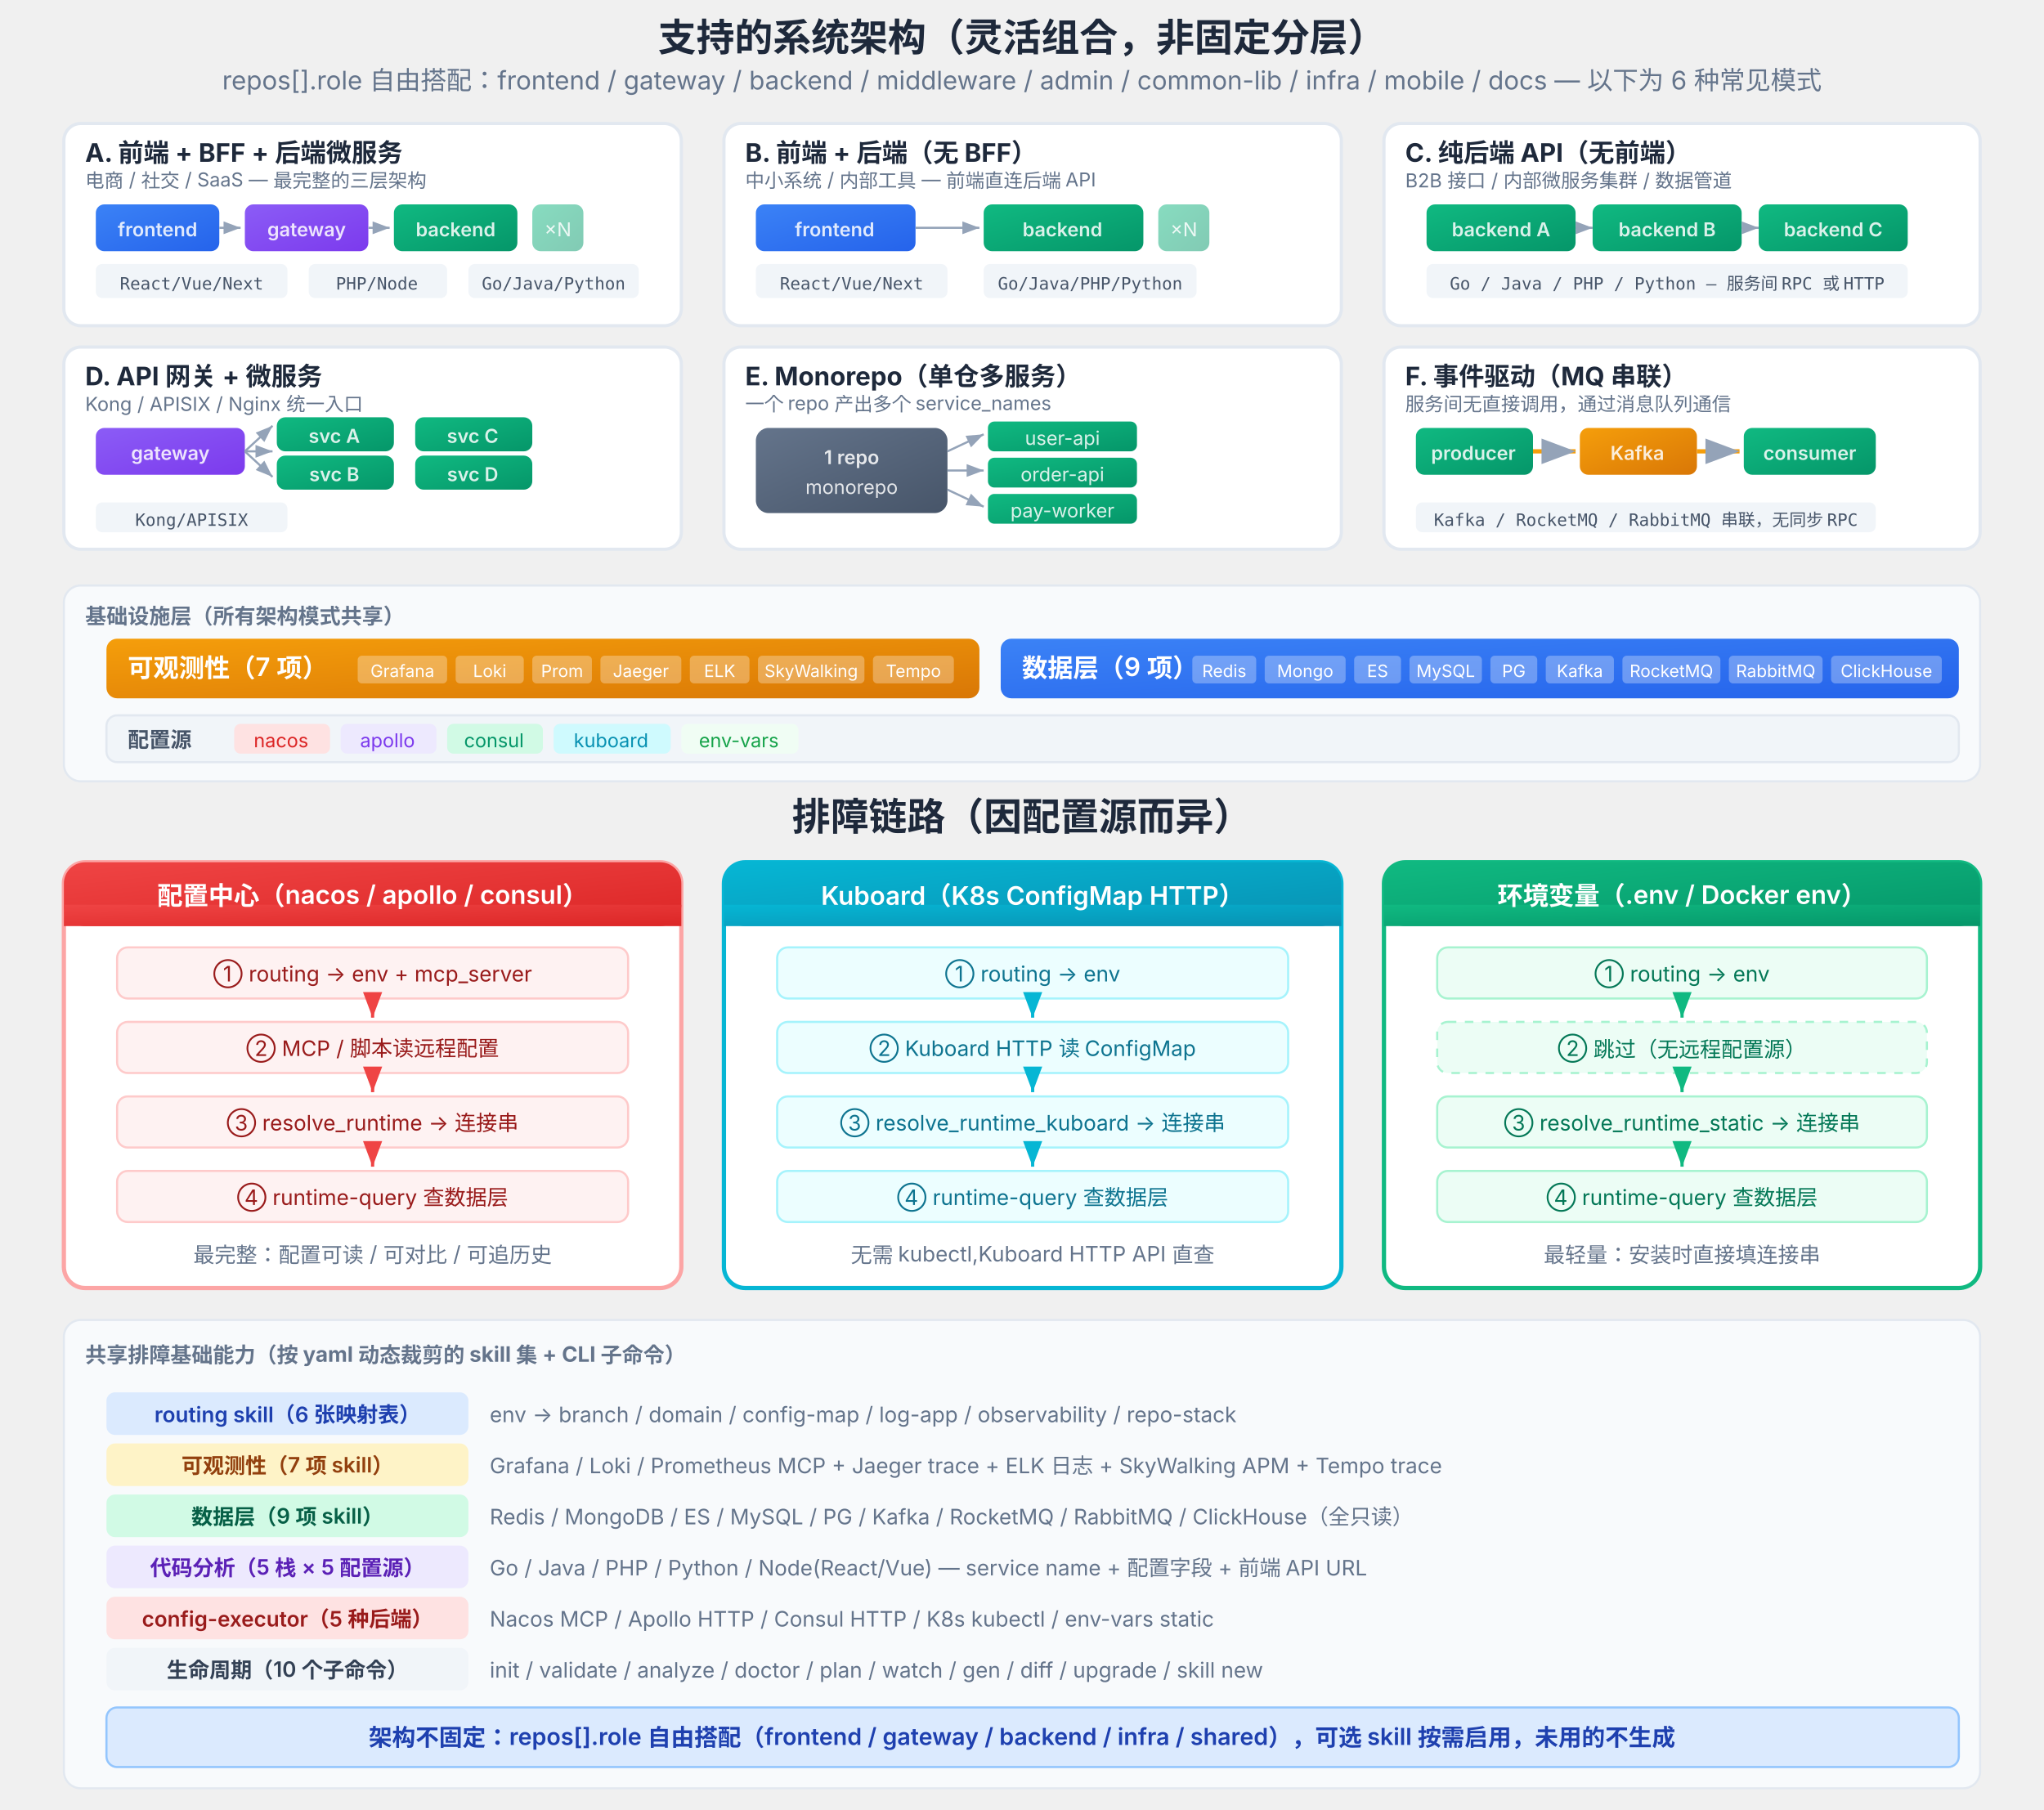
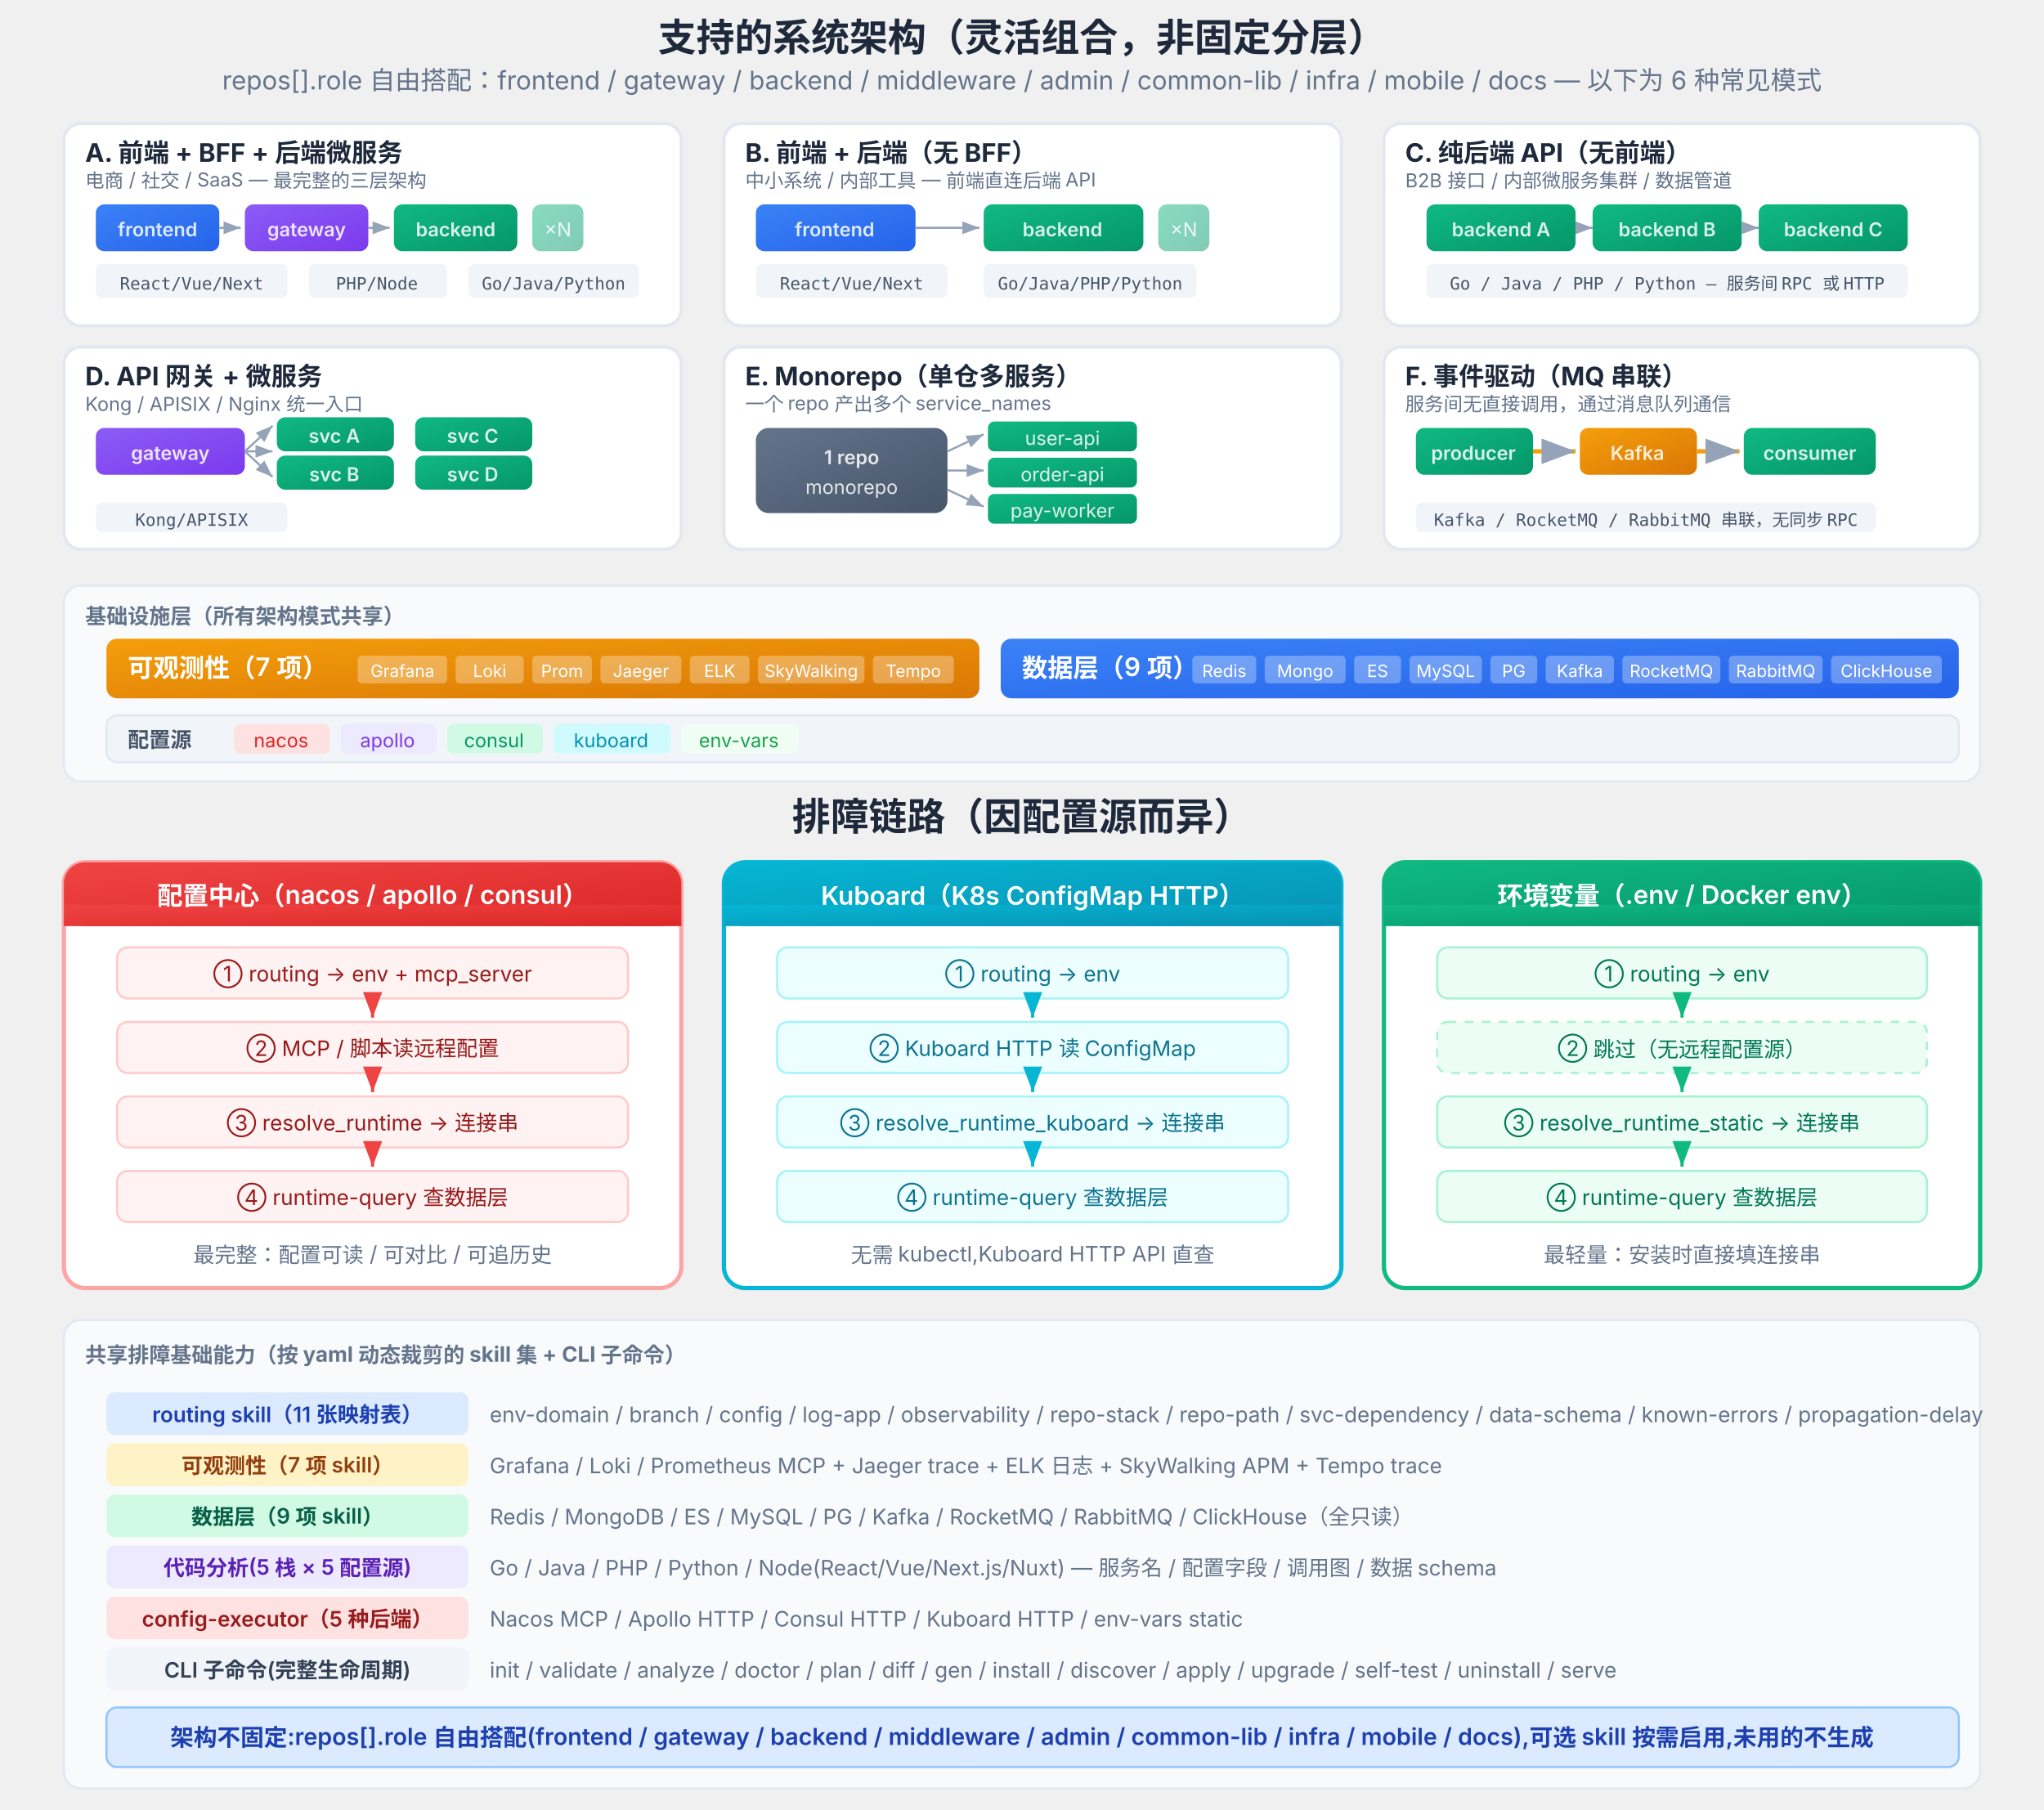
<svg xmlns="http://www.w3.org/2000/svg" viewBox="0 0 960 850" width="960" height="850">
  <defs>
    <linearGradient id="blue" x1="0%" y1="0%" x2="100%" y2="100%">
      <stop offset="0%" stop-color="#3B82F6" />
      <stop offset="100%" stop-color="#2563EB" />
    </linearGradient>
    <linearGradient id="purple" x1="0%" y1="0%" x2="100%" y2="100%">
      <stop offset="0%" stop-color="#8B5CF6" />
      <stop offset="100%" stop-color="#7C3AED" />
    </linearGradient>
    <linearGradient id="orange" x1="0%" y1="0%" x2="100%" y2="100%">
      <stop offset="0%" stop-color="#F59E0B" />
      <stop offset="100%" stop-color="#D97706" />
    </linearGradient>
    <linearGradient id="green" x1="0%" y1="0%" x2="100%" y2="100%">
      <stop offset="0%" stop-color="#10B981" />
      <stop offset="100%" stop-color="#059669" />
    </linearGradient>
    <linearGradient id="red" x1="0%" y1="0%" x2="100%" y2="100%">
      <stop offset="0%" stop-color="#EF4444" />
      <stop offset="100%" stop-color="#DC2626" />
    </linearGradient>
    <linearGradient id="cyan" x1="0%" y1="0%" x2="100%" y2="100%">
      <stop offset="0%" stop-color="#06B6D4" />
      <stop offset="100%" stop-color="#0891B2" />
    </linearGradient>
    <linearGradient id="gray" x1="0%" y1="0%" x2="100%" y2="100%">
      <stop offset="0%" stop-color="#64748B" />
      <stop offset="100%" stop-color="#475569" />
    </linearGradient>
    <marker id="arr" markerWidth="8" markerHeight="6" refX="8" refY="3" orient="auto">
      <polygon points="0 0, 8 3, 0 6" fill="#94A3B8" />
    </marker>
    <marker id="arr-r" markerWidth="8" markerHeight="6" refX="8" refY="3" orient="auto">
      <polygon points="0 0, 8 3, 0 6" fill="#EF4444" />
    </marker>
    <marker id="arr-c" markerWidth="8" markerHeight="6" refX="8" refY="3" orient="auto">
      <polygon points="0 0, 8 3, 0 6" fill="#06B6D4" />
    </marker>
    <marker id="arr-g" markerWidth="8" markerHeight="6" refX="8" refY="3" orient="auto">
      <polygon points="0 0, 8 3, 0 6" fill="#10B981" />
    </marker>
  </defs>
  <style>
    text { font-family: system-ui, -apple-system, sans-serif; }
    .title { font-size: 18px; font-weight: 700; fill: #1E293B; }
    .subtitle { font-size: 12px; fill: #64748B; }
    .box-label { font-size: 12px; font-weight: 600; fill: white; }
    .box-sub { font-size: 9px; fill: rgba(255,255,255,0.85); }
    .note { font-size: 10px; fill: #64748B; }
    .tag { font-size: 8px; font-family: monospace; }
    .pattern-title { font-size: 12px; font-weight: 700; fill: #1E293B; }
    .pattern-desc { font-size: 9px; fill: #64748B; }
  </style>
  <text x="480" y="24" text-anchor="middle" class="title">支持的系统架构（灵活组合，非固定分层）</text>
  <text x="480" y="42" text-anchor="middle" class="subtitle">repos[].role 自由搭配：frontend / gateway / backend / middleware / admin / common-lib / infra / mobile / docs — 以下为 6 种常见模式</text>
  <rect x="30" y="58" width="290" height="95" rx="8" fill="white" stroke="#E2E8F0" stroke-width="1.5" />
  <text x="40" y="76" class="pattern-title">A. 前端 + BFF + 后端微服务</text>
  <text x="40" y="88" class="pattern-desc">电商 / 社交 / SaaS — 最完整的三层架构</text>
  <rect x="45" y="96" width="58" height="22" rx="4" fill="url(#blue)" />
  <text x="74" y="111" text-anchor="middle" class="box-sub" fill="white" font-size="9" font-weight="600">frontend</text>
  <line x1="103" y1="107" x2="113" y2="107" stroke="#94A3B8" stroke-width="1" marker-end="url(#arr)" />
  <rect x="115" y="96" width="58" height="22" rx="4" fill="url(#purple)" />
  <text x="144" y="111" text-anchor="middle" class="box-sub" fill="white" font-size="9" font-weight="600">gateway</text>
  <line x1="173" y1="107" x2="183" y2="107" stroke="#94A3B8" stroke-width="1" marker-end="url(#arr)" />
  <rect x="185" y="96" width="58" height="22" rx="4" fill="url(#green)" />
  <text x="214" y="111" text-anchor="middle" class="box-sub" fill="white" font-size="9" font-weight="600">backend</text>
  <rect x="250" y="96" width="24" height="22" rx="4" fill="url(#green)" opacity="0.5" />
  <text x="262" y="111" text-anchor="middle" class="box-sub" fill="white" font-size="9">×N</text>
  <rect x="45" y="124" width="90" height="16" rx="3" fill="#F1F5F9" />
  <text x="90" y="136" text-anchor="middle" class="tag" fill="#475569">React/Vue/Next</text>
  <rect x="145" y="124" width="65" height="16" rx="3" fill="#F1F5F9" />
  <text x="177" y="136" text-anchor="middle" class="tag" fill="#475569">PHP/Node</text>
  <rect x="220" y="124" width="80" height="16" rx="3" fill="#F1F5F9" />
  <text x="260" y="136" text-anchor="middle" class="tag" fill="#475569">Go/Java/Python</text>
  <rect x="340" y="58" width="290" height="95" rx="8" fill="white" stroke="#E2E8F0" stroke-width="1.5" />
  <text x="350" y="76" class="pattern-title">B. 前端 + 后端（无 BFF）</text>
  <text x="350" y="88" class="pattern-desc">中小系统 / 内部工具 — 前端直连后端 API</text>
  <rect x="355" y="96" width="75" height="22" rx="4" fill="url(#blue)" />
  <text x="392" y="111" text-anchor="middle" class="box-sub" fill="white" font-size="9" font-weight="600">frontend</text>
  <line x1="430" y1="107" x2="460" y2="107" stroke="#94A3B8" stroke-width="1" marker-end="url(#arr)" />
  <rect x="462" y="96" width="75" height="22" rx="4" fill="url(#green)" />
  <text x="499" y="111" text-anchor="middle" class="box-sub" fill="white" font-size="9" font-weight="600">backend</text>
  <rect x="544" y="96" width="24" height="22" rx="4" fill="url(#green)" opacity="0.5" />
  <text x="556" y="111" text-anchor="middle" class="box-sub" fill="white" font-size="9">×N</text>
  <rect x="355" y="124" width="90" height="16" rx="3" fill="#F1F5F9" />
  <text x="400" y="136" text-anchor="middle" class="tag" fill="#475569">React/Vue/Next</text>
  <rect x="462" y="124" width="100" height="16" rx="3" fill="#F1F5F9" />
  <text x="512" y="136" text-anchor="middle" class="tag" fill="#475569">Go/Java/PHP/Python</text>
  <rect x="650" y="58" width="280" height="95" rx="8" fill="white" stroke="#E2E8F0" stroke-width="1.5" />
  <text x="660" y="76" class="pattern-title">C. 纯后端 API（无前端）</text>
  <text x="660" y="88" class="pattern-desc">B2B 接口 / 内部微服务集群 / 数据管道</text>
  <rect x="670" y="96" width="70" height="22" rx="4" fill="url(#green)" />
  <text x="705" y="111" text-anchor="middle" class="box-sub" fill="white" font-size="9" font-weight="600">backend A</text>
  <rect x="748" y="96" width="70" height="22" rx="4" fill="url(#green)" />
  <text x="783" y="111" text-anchor="middle" class="box-sub" fill="white" font-size="9" font-weight="600">backend B</text>
  <rect x="826" y="96" width="70" height="22" rx="4" fill="url(#green)" />
  <text x="861" y="111" text-anchor="middle" class="box-sub" fill="white" font-size="9" font-weight="600">backend C</text>
  <line x1="740" y1="107" x2="748" y2="107" stroke="#94A3B8" stroke-width="1" marker-end="url(#arr)" />
  <line x1="818" y1="107" x2="826" y2="107" stroke="#94A3B8" stroke-width="1" marker-end="url(#arr)" />
  <rect x="670" y="124" width="226" height="16" rx="3" fill="#F1F5F9" />
  <text x="783" y="136" text-anchor="middle" class="tag" fill="#475569">Go / Java / PHP / Python — 服务间 RPC 或 HTTP</text>
  <rect x="30" y="163" width="290" height="95" rx="8" fill="white" stroke="#E2E8F0" stroke-width="1.5" />
  <text x="40" y="181" class="pattern-title">D. API 网关 + 微服务</text>
  <text x="40" y="193" class="pattern-desc">Kong / APISIX / Nginx 统一入口</text>
  <rect x="45" y="201" width="70" height="22" rx="4" fill="url(#purple)" />
  <text x="80" y="216" text-anchor="middle" class="box-sub" fill="white" font-size="9" font-weight="600">gateway</text>
  <line x1="115" y1="212" x2="128" y2="200" stroke="#94A3B8" stroke-width="1" marker-end="url(#arr)" />
  <line x1="115" y1="212" x2="128" y2="212" stroke="#94A3B8" stroke-width="1" marker-end="url(#arr)" />
  <line x1="115" y1="212" x2="128" y2="224" stroke="#94A3B8" stroke-width="1" marker-end="url(#arr)" />
  <rect x="130" y="196" width="55" height="16" rx="4" fill="url(#green)" />
  <text x="157" y="208" text-anchor="middle" class="box-sub" fill="white" font-size="8" font-weight="600">svc A</text>
  <rect x="130" y="214" width="55" height="16" rx="4" fill="url(#green)" />
  <text x="157" y="226" text-anchor="middle" class="box-sub" fill="white" font-size="8" font-weight="600">svc B</text>
  <rect x="195" y="196" width="55" height="16" rx="4" fill="url(#green)" />
  <text x="222" y="208" text-anchor="middle" class="box-sub" fill="white" font-size="8" font-weight="600">svc C</text>
  <rect x="195" y="214" width="55" height="16" rx="4" fill="url(#green)" />
  <text x="222" y="226" text-anchor="middle" class="box-sub" fill="white" font-size="8" font-weight="600">svc D</text>
  <rect x="45" y="236" width="90" height="14" rx="3" fill="#F1F5F9" />
  <text x="90" y="247" text-anchor="middle" class="tag" fill="#475569">Kong/APISIX</text>
  <rect x="340" y="163" width="290" height="95" rx="8" fill="white" stroke="#E2E8F0" stroke-width="1.5" />
  <text x="350" y="181" class="pattern-title">E. Monorepo（单仓多服务）</text>
  <text x="350" y="193" class="pattern-desc">一个 repo 产出多个 service_names</text>
  <rect x="355" y="201" width="90" height="40" rx="6" fill="url(#gray)" />
  <text x="400" y="218" text-anchor="middle" class="box-sub" fill="white" font-size="9" font-weight="600">1 repo</text>
  <text x="400" y="232" text-anchor="middle" class="box-sub" fill="white" font-size="8">monorepo</text>
  <line x1="445" y1="212" x2="462" y2="204" stroke="#94A3B8" stroke-width="1" marker-end="url(#arr)" />
  <line x1="445" y1="221" x2="462" y2="221" stroke="#94A3B8" stroke-width="1" marker-end="url(#arr)" />
  <line x1="445" y1="230" x2="462" y2="238" stroke="#94A3B8" stroke-width="1" marker-end="url(#arr)" />
  <rect x="464" y="198" width="70" height="14" rx="3" fill="url(#green)" />
  <text x="499" y="209" text-anchor="middle" class="box-sub" fill="white" font-size="8">user-api</text>
  <rect x="464" y="215" width="70" height="14" rx="3" fill="url(#green)" />
  <text x="499" y="226" text-anchor="middle" class="box-sub" fill="white" font-size="8">order-api</text>
  <rect x="464" y="232" width="70" height="14" rx="3" fill="url(#green)" />
  <text x="499" y="243" text-anchor="middle" class="box-sub" fill="white" font-size="8">pay-worker</text>
  <rect x="650" y="163" width="280" height="95" rx="8" fill="white" stroke="#E2E8F0" stroke-width="1.5" />
  <text x="660" y="181" class="pattern-title">F. 事件驱动（MQ 串联）</text>
  <text x="660" y="193" class="pattern-desc">服务间无直接调用，通过消息队列通信</text>
  <rect x="665" y="201" width="55" height="22" rx="4" fill="url(#green)" />
  <text x="692" y="216" text-anchor="middle" class="box-sub" fill="white" font-size="8" font-weight="600">producer</text>
  <line x1="720" y1="212" x2="740" y2="212" stroke="#F59E0B" stroke-width="2" marker-end="url(#arr)" />
  <rect x="742" y="201" width="55" height="22" rx="4" fill="url(#orange)" />
  <text x="769" y="216" text-anchor="middle" class="box-sub" fill="white" font-size="8" font-weight="600">Kafka</text>
  <line x1="797" y1="212" x2="817" y2="212" stroke="#F59E0B" stroke-width="2" marker-end="url(#arr)" />
  <rect x="819" y="201" width="62" height="22" rx="4" fill="url(#green)" />
  <text x="850" y="216" text-anchor="middle" class="box-sub" fill="white" font-size="8" font-weight="600">consumer</text>
  <rect x="665" y="236" width="216" height="14" rx="3" fill="#F1F5F9" />
  <text x="773" y="247" text-anchor="middle" class="tag" fill="#475569">Kafka / RocketMQ / RabbitMQ 串联，无同步 RPC</text>
  <rect x="30" y="275" width="900" height="92" rx="8" fill="#F8FAFC" stroke="#E2E8F0" />
  <text x="40" y="293" class="note" font-weight="600" font-size="11" fill="#1E293B">基础设施层（所有架构模式共享）</text>
  <rect x="50" y="300" width="410" height="28" rx="5" fill="url(#orange)" />
  <text x="60" y="318" class="box-label">可观测性（7 项）</text>
  <g transform="translate(168, 308)" font-family="monospace" font-size="8">
    <rect width="42" height="13" rx="2" fill="rgba(255,255,255,0.3)" />
    <text x="21" y="10" text-anchor="middle" fill="white">Grafana</text>
    <rect x="46" width="32" height="13" rx="2" fill="rgba(255,255,255,0.3)" />
    <text x="62" y="10" text-anchor="middle" fill="white">Loki</text>
    <rect x="82" width="28" height="13" rx="2" fill="rgba(255,255,255,0.3)" />
    <text x="96" y="10" text-anchor="middle" fill="white">Prom</text>
    <rect x="114" width="38" height="13" rx="2" fill="rgba(255,255,255,0.3)" />
    <text x="133" y="10" text-anchor="middle" fill="white">Jaeger</text>
    <rect x="156" width="28" height="13" rx="2" fill="rgba(255,255,255,0.3)" />
    <text x="170" y="10" text-anchor="middle" fill="white">ELK</text>
    <rect x="188" width="50" height="13" rx="2" fill="rgba(255,255,255,0.3)" />
    <text x="213" y="10" text-anchor="middle" fill="white">SkyWalking</text>
    <rect x="242" width="38" height="13" rx="2" fill="rgba(255,255,255,0.3)" />
    <text x="261" y="10" text-anchor="middle" fill="white">Tempo</text>
  </g>
  <rect x="470" y="300" width="450" height="28" rx="5" fill="url(#blue)" />
  <text x="480" y="318" class="box-label">数据层（9 项）</text>
  <g transform="translate(560, 308)" font-family="monospace" font-size="8">
    <rect width="30" height="13" rx="2" fill="rgba(255,255,255,0.3)" />
    <text x="15" y="10" text-anchor="middle" fill="white">Redis</text>
    <rect x="34" width="38" height="13" rx="2" fill="rgba(255,255,255,0.3)" />
    <text x="53" y="10" text-anchor="middle" fill="white">Mongo</text>
    <rect x="76" width="22" height="13" rx="2" fill="rgba(255,255,255,0.3)" />
    <text x="87" y="10" text-anchor="middle" fill="white">ES</text>
    <rect x="102" width="34" height="13" rx="2" fill="rgba(255,255,255,0.3)" />
    <text x="119" y="10" text-anchor="middle" fill="white">MySQL</text>
    <rect x="140" width="22" height="13" rx="2" fill="rgba(255,255,255,0.3)" />
    <text x="151" y="10" text-anchor="middle" fill="white">PG</text>
    <rect x="166" width="32" height="13" rx="2" fill="rgba(255,255,255,0.3)" />
    <text x="182" y="10" text-anchor="middle" fill="white">Kafka</text>
    <rect x="202" width="46" height="13" rx="2" fill="rgba(255,255,255,0.3)" />
    <text x="225" y="10" text-anchor="middle" fill="white">RocketMQ</text>
    <rect x="252" width="44" height="13" rx="2" fill="rgba(255,255,255,0.3)" />
    <text x="274" y="10" text-anchor="middle" fill="white">RabbitMQ</text>
    <rect x="300" width="52" height="13" rx="2" fill="rgba(255,255,255,0.3)" />
    <text x="326" y="10" text-anchor="middle" fill="white">ClickHouse</text>
  </g>
  <rect x="50" y="336" width="870" height="22" rx="5" fill="#F1F5F9" stroke="#E2E8F0" />
  <text x="60" y="351" font-size="10" fill="#475569" font-weight="600">配置源</text>
  <g transform="translate(110, 340)" font-family="monospace" font-size="9">
    <rect width="45" height="14" rx="3" fill="#FEE2E2" />
    <text x="22" y="11" text-anchor="middle" fill="#DC2626">nacos</text>
    <rect x="50" width="45" height="14" rx="3" fill="#EDE9FE" />
    <text x="72" y="11" text-anchor="middle" fill="#7C3AED">apollo</text>
    <rect x="100" width="45" height="14" rx="3" fill="#D1FAE5" />
    <text x="122" y="11" text-anchor="middle" fill="#059669">consul</text>
    <rect x="150" width="55" height="14" rx="3" fill="#CFFAFE" />
    <text x="177" y="11" text-anchor="middle" fill="#0891B2">kuboard</text>
    <rect x="210" width="55" height="14" rx="3" fill="#F0FDF4" />
    <text x="237" y="11" text-anchor="middle" fill="#16A34A">env-vars</text>
  </g>
  <text x="480" y="390" text-anchor="middle" class="title" font-size="15">排障链路（因配置源而异）</text>
  <rect x="30" y="405" width="290" height="200" rx="10" fill="white" stroke="#FCA5A5" stroke-width="2" />
  <rect x="30" y="405" width="290" height="30" rx="10" fill="url(#red)" />
  <rect x="30" y="425" width="290" height="10" fill="url(#red)" />
  <text x="175" y="425" text-anchor="middle" class="box-label" font-size="12">配置中心（nacos / apollo / consul）</text>
  <rect x="55" y="445" width="240" height="24" rx="5" fill="#FEF2F2" stroke="#FECACA" />
  <text x="175" y="461" text-anchor="middle" font-size="10" fill="#991B1B">① routing → env + mcp_server</text>
  <line x1="175" y1="469" x2="175" y2="478" stroke="#EF4444" stroke-width="1.5" marker-end="url(#arr-r)" />
  <rect x="55" y="480" width="240" height="24" rx="5" fill="#FEF2F2" stroke="#FECACA" />
  <text x="175" y="496" text-anchor="middle" font-size="10" fill="#991B1B">② MCP / 脚本读远程配置</text>
  <line x1="175" y1="504" x2="175" y2="513" stroke="#EF4444" stroke-width="1.5" marker-end="url(#arr-r)" />
  <rect x="55" y="515" width="240" height="24" rx="5" fill="#FEF2F2" stroke="#FECACA" />
  <text x="175" y="531" text-anchor="middle" font-size="10" fill="#991B1B">③ resolve_runtime → 连接串</text>
  <line x1="175" y1="539" x2="175" y2="548" stroke="#EF4444" stroke-width="1.5" marker-end="url(#arr-r)" />
  <rect x="55" y="550" width="240" height="24" rx="5" fill="#FEF2F2" stroke="#FECACA" />
  <text x="175" y="566" text-anchor="middle" font-size="10" fill="#991B1B">④ runtime-query 查数据层</text>
  <text x="175" y="593" text-anchor="middle" class="note">最完整：配置可读 / 可对比 / 可追历史</text>
  <rect x="340" y="405" width="290" height="200" rx="10" fill="white" stroke="#06B6D4" stroke-width="2" />
  <rect x="340" y="405" width="290" height="30" rx="10" fill="url(#cyan)" />
  <rect x="340" y="425" width="290" height="10" fill="url(#cyan)" />
  <text x="485" y="425" text-anchor="middle" class="box-label" font-size="12">Kuboard（K8s ConfigMap HTTP）</text>
  <rect x="365" y="445" width="240" height="24" rx="5" fill="#ECFEFF" stroke="#A5F3FC" />
  <text x="485" y="461" text-anchor="middle" font-size="10" fill="#0E7490">① routing → env</text>
  <line x1="485" y1="469" x2="485" y2="478" stroke="#06B6D4" stroke-width="1.5" marker-end="url(#arr-c)" />
  <rect x="365" y="480" width="240" height="24" rx="5" fill="#ECFEFF" stroke="#A5F3FC" />
  <text x="485" y="496" text-anchor="middle" font-size="10" fill="#0E7490">② Kuboard HTTP 读 ConfigMap</text>
  <line x1="485" y1="504" x2="485" y2="513" stroke="#06B6D4" stroke-width="1.5" marker-end="url(#arr-c)" />
  <rect x="365" y="515" width="240" height="24" rx="5" fill="#ECFEFF" stroke="#A5F3FC" />
  <text x="485" y="531" text-anchor="middle" font-size="10" fill="#0E7490">③ resolve_runtime_kuboard → 连接串</text>
  <line x1="485" y1="539" x2="485" y2="548" stroke="#06B6D4" stroke-width="1.5" marker-end="url(#arr-c)" />
  <rect x="365" y="550" width="240" height="24" rx="5" fill="#ECFEFF" stroke="#A5F3FC" />
  <text x="485" y="566" text-anchor="middle" font-size="10" fill="#0E7490">④ runtime-query 查数据层</text>
  <text x="485" y="593" text-anchor="middle" class="note">无需 kubectl,Kuboard HTTP API 直查</text>
  <rect x="650" y="405" width="280" height="200" rx="10" fill="white" stroke="#10B981" stroke-width="2" />
  <rect x="650" y="405" width="280" height="30" rx="10" fill="url(#green)" />
  <rect x="650" y="425" width="280" height="10" fill="url(#green)" />
  <text x="790" y="425" text-anchor="middle" class="box-label" font-size="12">环境变量（.env / Docker env）</text>
  <rect x="675" y="445" width="230" height="24" rx="5" fill="#ECFDF5" stroke="#A7F3D0" />
  <text x="790" y="461" text-anchor="middle" font-size="10" fill="#047857">① routing → env</text>
  <line x1="790" y1="469" x2="790" y2="478" stroke="#10B981" stroke-width="1.5" marker-end="url(#arr-g)" />
  <rect x="675" y="480" width="230" height="24" rx="5" fill="#ECFDF5" stroke="#A7F3D0" stroke-dasharray="4" />
  <text x="790" y="496" text-anchor="middle" font-size="10" fill="#047857">② 跳过（无远程配置源）</text>
  <line x1="790" y1="504" x2="790" y2="513" stroke="#10B981" stroke-width="1.5" marker-end="url(#arr-g)" />
  <rect x="675" y="515" width="230" height="24" rx="5" fill="#ECFDF5" stroke="#A7F3D0" />
  <text x="790" y="531" text-anchor="middle" font-size="10" fill="#047857">③ resolve_runtime_static → 连接串</text>
  <line x1="790" y1="539" x2="790" y2="548" stroke="#10B981" stroke-width="1.5" marker-end="url(#arr-g)" />
  <rect x="675" y="550" width="230" height="24" rx="5" fill="#ECFDF5" stroke="#A7F3D0" />
  <text x="790" y="566" text-anchor="middle" font-size="10" fill="#047857">④ runtime-query 查数据层</text>
  <text x="790" y="593" text-anchor="middle" class="note">最轻量：安装时直接填连接串</text>
  <rect x="30" y="620" width="900" height="220" rx="8" fill="#F8FAFC" stroke="#E2E8F0" />
  <text x="40" y="640" class="note" font-weight="700" font-size="12" fill="#1E293B">共享排障基础能力（按 yaml 动态裁剪的 skill 集 + CLI 子命令）</text>
  <g transform="translate(50, 654)" font-size="10" fill="#475569">
    <rect width="170" height="20" rx="4" fill="#DBEAFE" />
-     <text x="85" y="14" text-anchor="middle" fill="#1E40AF" font-weight="600">routing skill（6 张映射表）</text>
-     <text x="180" y="14" fill="#64748B">env → branch / domain / config-map / log-app / observability / repo-stack</text>
+     <text x="85" y="14" text-anchor="middle" fill="#1E40AF" font-weight="600">routing skill（11 张映射表）</text>
+     <text x="180" y="14" fill="#64748B">env-domain / branch / config / log-app / observability / repo-stack / repo-path / svc-dependency / data-schema / known-errors / propagation-delay</text>
  </g>
  <g transform="translate(50, 678)" font-size="10" fill="#475569">
    <rect width="170" height="20" rx="4" fill="#FEF3C7" />
    <text x="85" y="14" text-anchor="middle" fill="#92400E" font-weight="600">可观测性（7 项 skill）</text>
    <text x="180" y="14" fill="#64748B">Grafana / Loki / Prometheus MCP + Jaeger trace + ELK 日志 + SkyWalking APM + Tempo trace</text>
  </g>
  <g transform="translate(50, 702)" font-size="10" fill="#475569">
    <rect width="170" height="20" rx="4" fill="#D1FAE5" />
    <text x="85" y="14" text-anchor="middle" fill="#065F46" font-weight="600">数据层（9 项 skill）</text>
    <text x="180" y="14" fill="#64748B">Redis / MongoDB / ES / MySQL / PG / Kafka / RocketMQ / RabbitMQ / ClickHouse（全只读）</text>
  </g>
  <g transform="translate(50, 726)" font-size="10" fill="#475569">
    <rect width="170" height="20" rx="4" fill="#EDE9FE" />
-     <text x="85" y="14" text-anchor="middle" fill="#5B21B6" font-weight="600">代码分析（5 栈 × 5 配置源）</text>
-     <text x="180" y="14" fill="#64748B">Go / Java / PHP / Python / Node(React/Vue) — service name + 配置字段 + 前端 API URL</text>
+     <text x="85" y="14" text-anchor="middle" fill="#5B21B6" font-weight="600">代码分析(5 栈 × 5 配置源)</text>
+     <text x="180" y="14" fill="#64748B">Go / Java / PHP / Python / Node(React/Vue/Next.js/Nuxt) — 服务名 / 配置字段 / 调用图 / 数据 schema</text>
  </g>
  <g transform="translate(50, 750)" font-size="10" fill="#475569">
    <rect width="170" height="20" rx="4" fill="#FEE2E2" />
    <text x="85" y="14" text-anchor="middle" fill="#991B1B" font-weight="600">config-executor（5 种后端）</text>
-     <text x="180" y="14" fill="#64748B">Nacos MCP / Apollo HTTP / Consul HTTP / K8s kubectl / env-vars static</text>
+     <text x="180" y="14" fill="#64748B">Nacos MCP / Apollo HTTP / Consul HTTP / Kuboard HTTP / env-vars static</text>
  </g>
  <g transform="translate(50, 774)" font-size="10" fill="#475569">
    <rect width="170" height="20" rx="4" fill="#F1F5F9" />
-     <text x="85" y="14" text-anchor="middle" fill="#334155" font-weight="600">生命周期（10 个子命令）</text>
-     <text x="180" y="14" fill="#64748B">init / validate / analyze / doctor / plan / watch / gen / diff / upgrade / skill new</text>
+     <text x="85" y="14" text-anchor="middle" fill="#334155" font-weight="600">CLI 子命令(完整生命周期)</text>
+     <text x="180" y="14" fill="#64748B">init / validate / analyze / doctor / plan / diff / gen / install / discover / apply / upgrade / self-test / uninstall / serve</text>
  </g>
  <rect x="50" y="802" width="870" height="28" rx="5" fill="#DBEAFE" stroke="#93C5FD" />
-   <text x="480" y="820" text-anchor="middle" font-size="11" fill="#1E40AF" font-weight="600">架构不固定：repos[].role 自由搭配（frontend / gateway / backend / infra / shared），可选 skill 按需启用，未用的不生成</text>
+   <text x="480" y="820" text-anchor="middle" font-size="11" fill="#1E40AF" font-weight="600">架构不固定:repos[].role 自由搭配(frontend / gateway / backend / middleware / admin / common-lib / infra / mobile / docs),可选 skill 按需启用,未用的不生成</text>
</svg>
